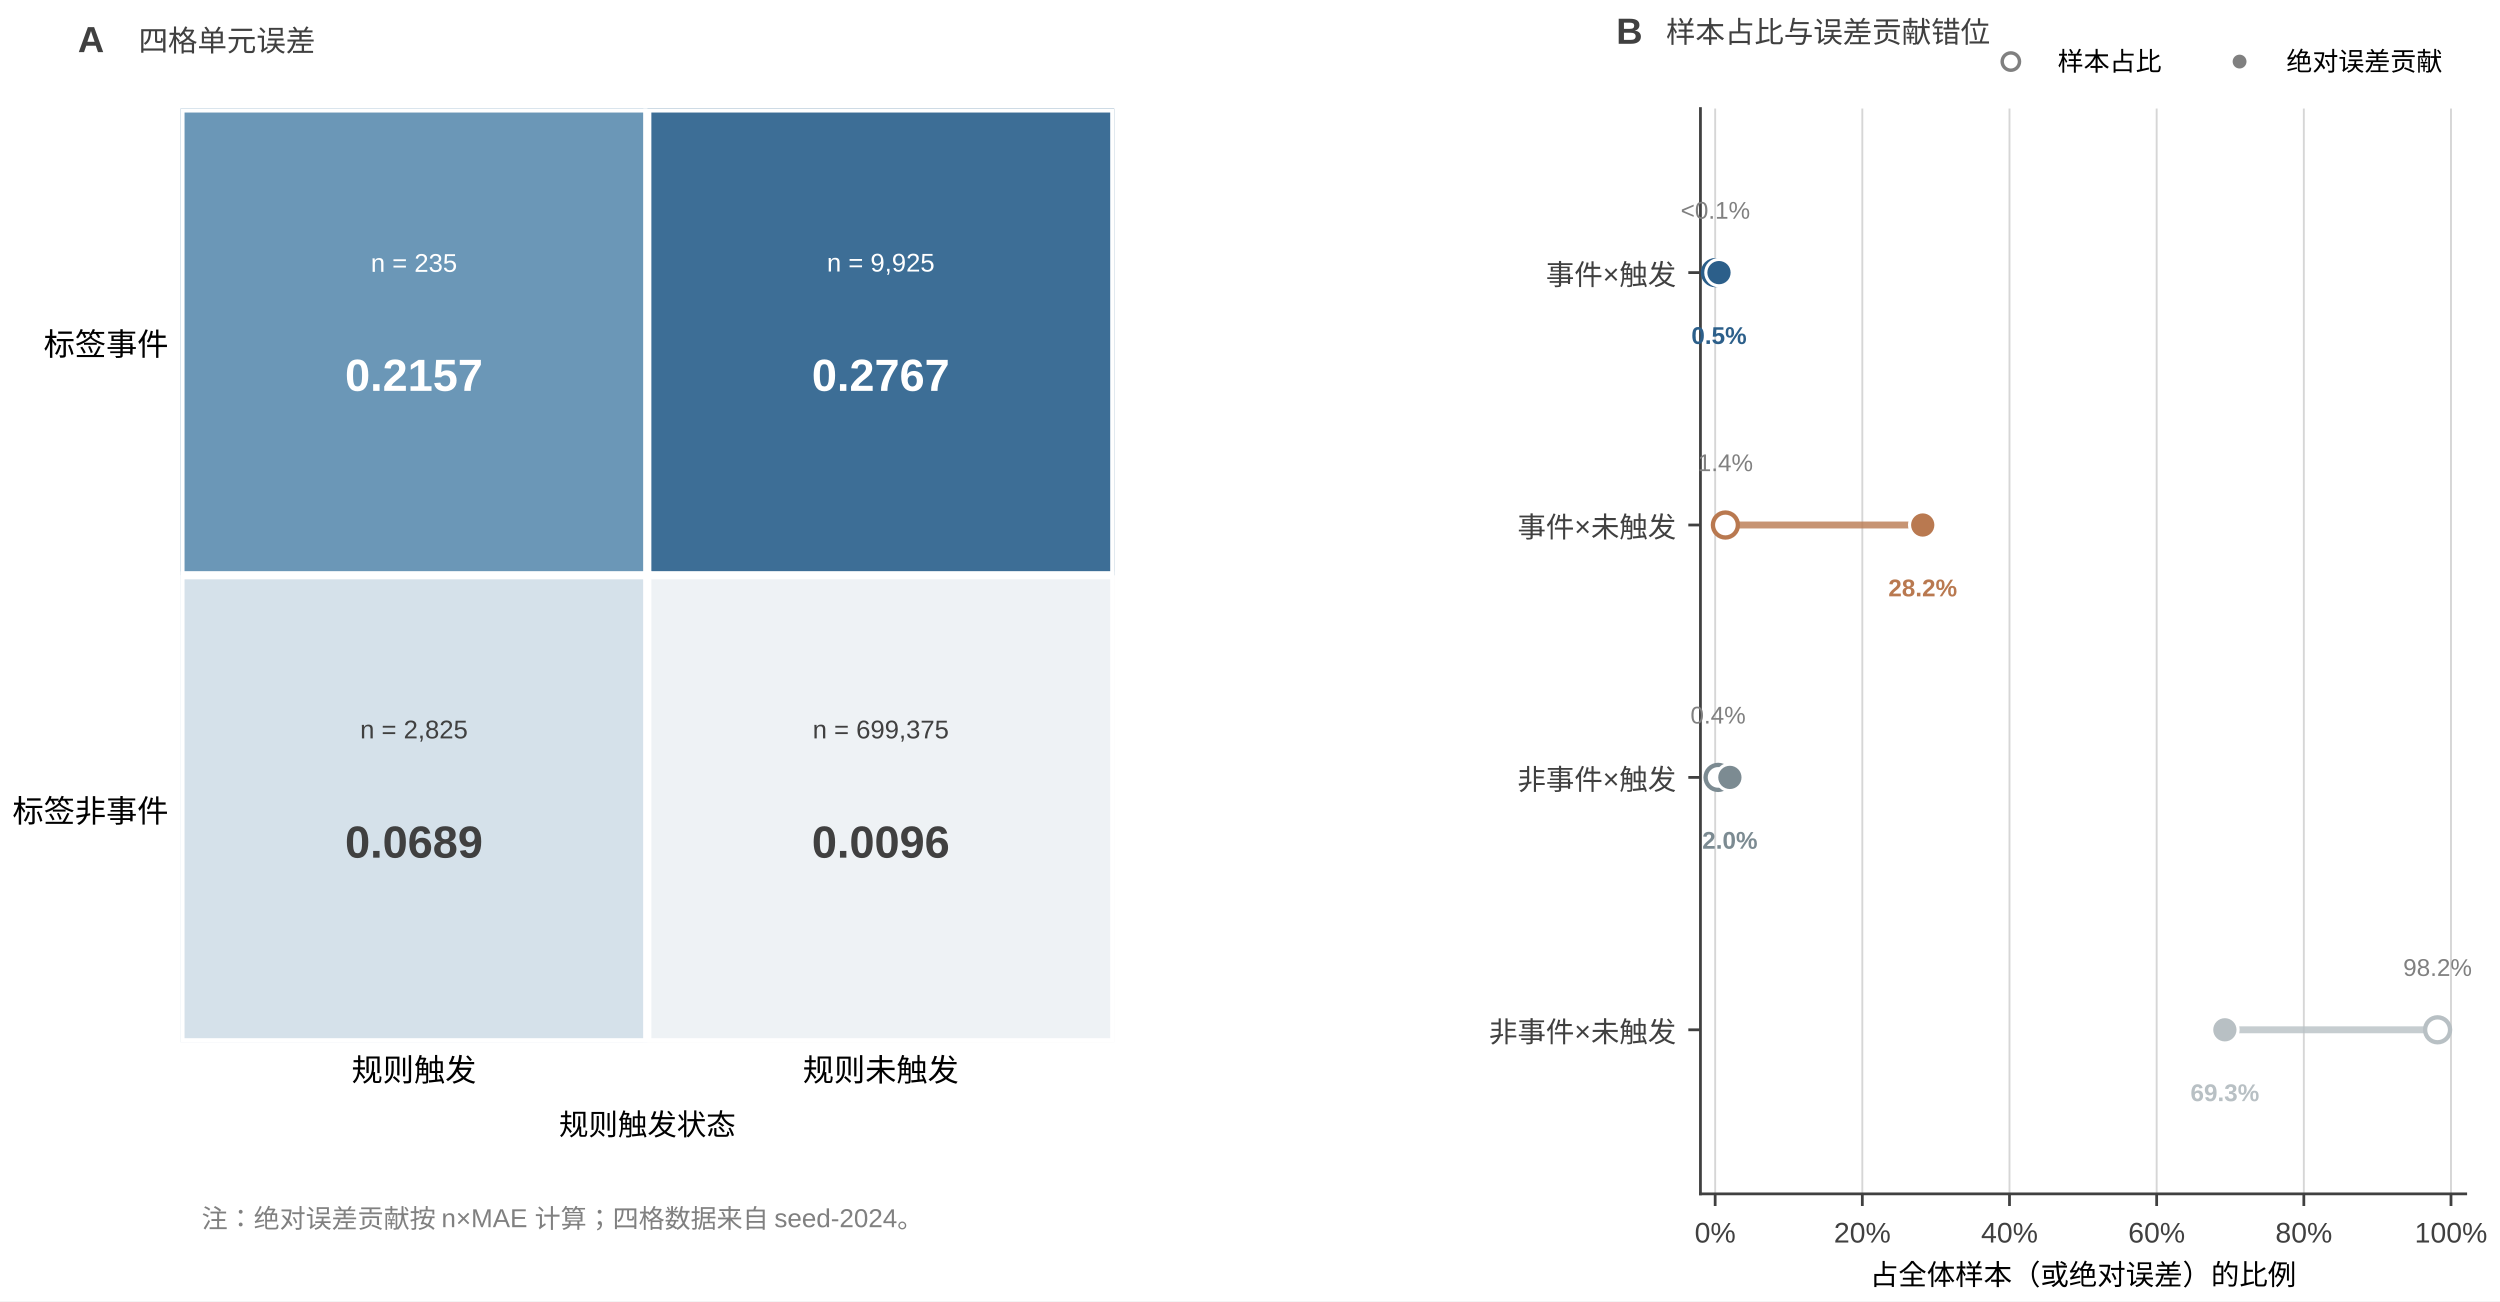
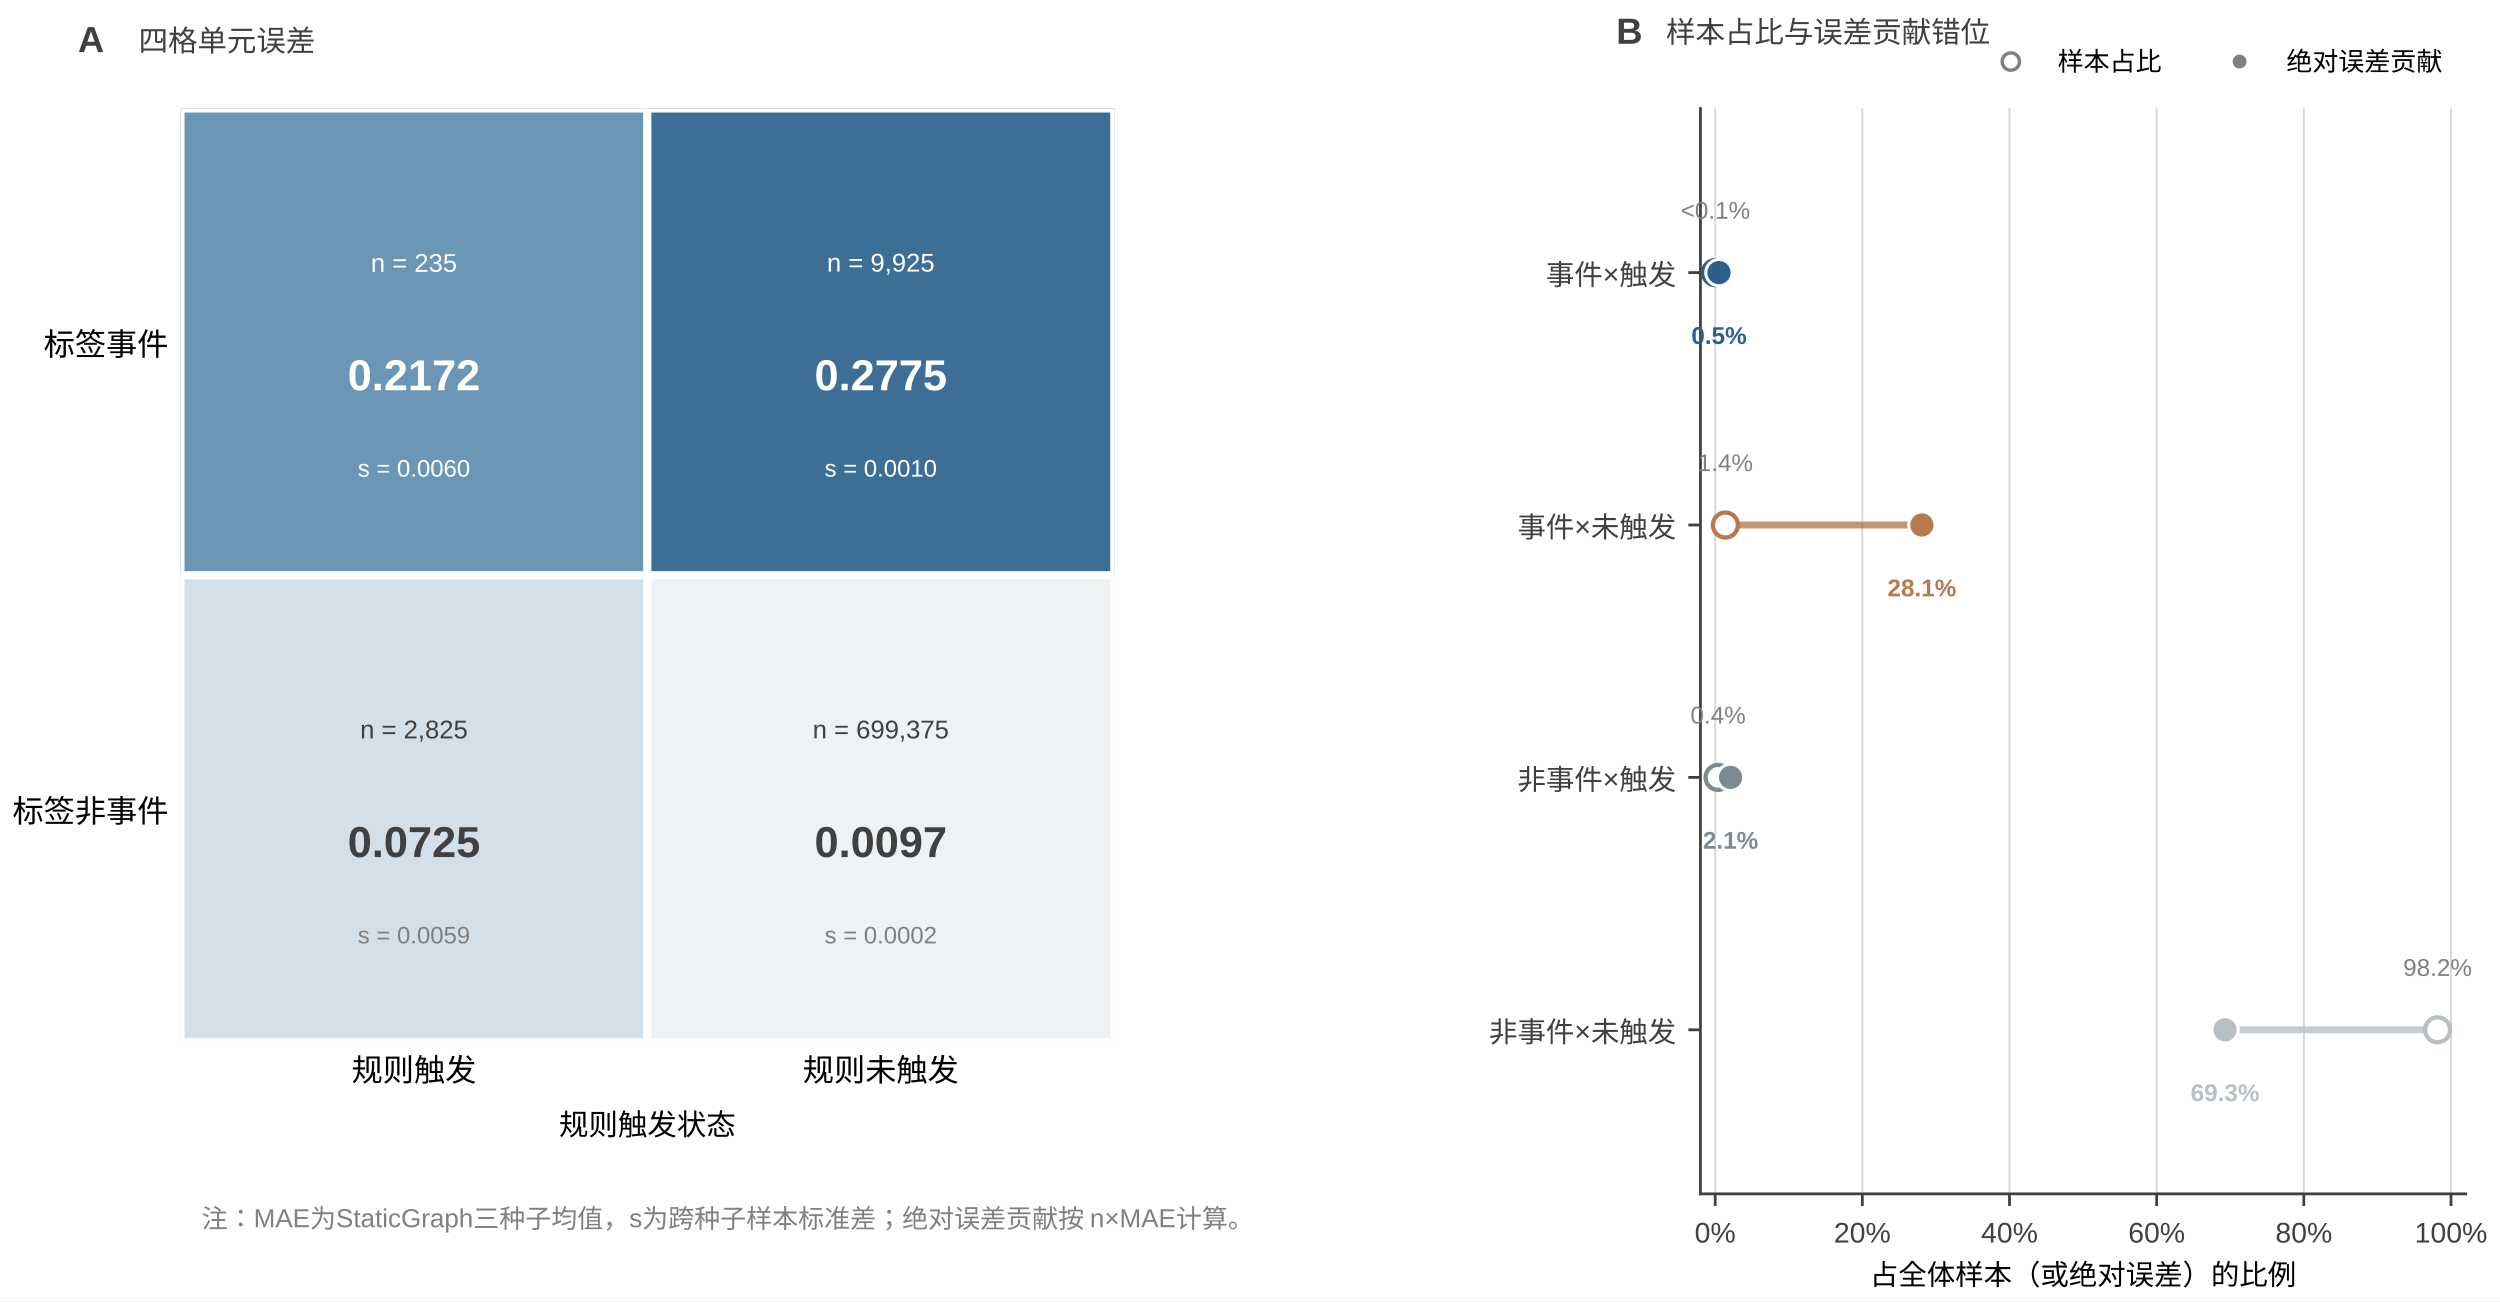
<svg xmlns="http://www.w3.org/2000/svg" xmlns:xlink="http://www.w3.org/1999/xlink" width="721.363pt" height="375.483pt" viewBox="0 0 721.363 375.483" version="1.1">
  <defs>
    <style type="text/css">*{stroke-linejoin: round; stroke-linecap: butt}</style>
  </defs>
  <g id="figure_1">
    <g id="patch_1">
      <path d="M 0 375.483 L 721.363 375.483 L 721.363 0 L 0 0 z " style="fill: #ffffff" />
    </g>
    <g id="axes_1">
      <g id="patch_2">
        <path d="M 52.1 300.717 L 321.493 300.717 L 321.493 31.324 L 52.1 31.324 z " style="fill: #ffffff" />
      </g>
      <g id="patch_3">
-         <path d="M 52.1 166.02 L 186.797 166.02 L 186.797 31.324 L 52.1 31.324 z " clip-path="url(#p9571b09194)" style="fill: #6b97b7; stroke: #ffffff; stroke-width: 2.3; stroke-linejoin: miter" />
+         <path d="M 52.1 166.02 L 186.797 166.02 L 186.797 31.324 L 52.1 31.324 z " clip-path="url(#p6b119020d5)" style="fill: #6b96b6; stroke: #ffffff; stroke-width: 2.3; stroke-linejoin: miter" />
      </g>
      <g id="patch_4">
-         <path d="M 186.797 166.02 L 321.493 166.02 L 321.493 31.324 L 186.797 31.324 z " clip-path="url(#p9571b09194)" style="fill: #3d6e96; stroke: #ffffff; stroke-width: 2.3; stroke-linejoin: miter" />
+         <path d="M 186.797 166.02 L 321.493 166.02 L 321.493 31.324 L 186.797 31.324 z " clip-path="url(#p6b119020d5)" style="fill: #3d6e96; stroke: #ffffff; stroke-width: 2.3; stroke-linejoin: miter" />
      </g>
      <g id="patch_5">
-         <path d="M 52.1 300.717 L 186.797 300.717 L 186.797 166.02 L 52.1 166.02 z " clip-path="url(#p9571b09194)" style="fill: #d5e1ea; stroke: #ffffff; stroke-width: 2.3; stroke-linejoin: miter" />
+         <path d="M 52.1 300.717 L 186.797 300.717 L 186.797 166.02 L 52.1 166.02 z " clip-path="url(#p6b119020d5)" style="fill: #d4e0e9; stroke: #ffffff; stroke-width: 2.3; stroke-linejoin: miter" />
      </g>
      <g id="patch_6">
-         <path d="M 186.797 300.717 L 321.493 300.717 L 321.493 166.02 L 186.797 166.02 z " clip-path="url(#p9571b09194)" style="fill: #eef2f5; stroke: #ffffff; stroke-width: 2.3; stroke-linejoin: miter" />
+         <path d="M 186.797 300.717 L 321.493 300.717 L 321.493 166.02 L 186.797 166.02 z " clip-path="url(#p6b119020d5)" style="fill: #eef2f5; stroke: #ffffff; stroke-width: 2.3; stroke-linejoin: miter" />
      </g>
      <g id="matplotlib.axis_1">
        <g id="xtick_1">
          <g id="line2d_1" />
          <g id="text_1">
            <text style="font-size: 9px; font-family: 'PingFang SC', 'Arial', 'Helvetica', 'DejaVu Sans', sans-serif; text-anchor: middle" x="119.448" y="311.957" transform="rotate(-0 119.4483 311.957)">规则触发</text>
          </g>
        </g>
        <g id="xtick_2">
          <g id="line2d_2" />
          <g id="text_2">
            <text style="font-size: 9px; font-family: 'PingFang SC', 'Arial', 'Helvetica', 'DejaVu Sans', sans-serif; text-anchor: middle" x="254.145" y="311.957" transform="rotate(-0 254.1449 311.957)">规则未触发</text>
          </g>
        </g>
        <g id="text_3">
          <text style="font-size: 8.5px; font-family: 'PingFang SC', 'Arial', 'Helvetica', 'DejaVu Sans', sans-serif; text-anchor: middle" x="186.797" y="327.527" transform="rotate(-0 186.7966 327.527)">规则触发状态</text>
        </g>
      </g>
      <g id="matplotlib.axis_2">
        <g id="ytick_1">
          <g id="line2d_3" />
          <g id="text_4">
            <text style="font-size: 9px; font-family: 'PingFang SC', 'Arial', 'Helvetica', 'DejaVu Sans', sans-serif; text-anchor: end" x="48.6" y="102.542" transform="rotate(-0 48.6 102.5421)">标签事件</text>
          </g>
        </g>
        <g id="ytick_2">
          <g id="line2d_4" />
          <g id="text_5">
            <text style="font-size: 9px; font-family: 'PingFang SC', 'Arial', 'Helvetica', 'DejaVu Sans', sans-serif; text-anchor: end" x="48.6" y="237.239" transform="rotate(-0 48.6 237.2387)">标签非事件</text>
          </g>
        </g>
      </g>
      <g id="text_6">
-         <text style="font-weight: 700; font-size: 13px; font-family: 'PingFang SC', 'Arial', 'Helvetica', 'DejaVu Sans', sans-serif; text-anchor: middle; fill: #ffffff" x="119.448" y="112.781" transform="rotate(-0 119.4483 112.7808)">0.2157</text>
+         <text style="font-weight: 700; font-size: 12.5px; font-family: 'PingFang SC', 'Arial', 'Helvetica', 'DejaVu Sans', sans-serif; text-anchor: middle; fill: #ffffff" x="119.448" y="112.601" transform="rotate(-0 119.4483 112.6008)">0.2172</text>
      </g>
      <g id="text_7">
        <text style="font-size: 7.4px; font-family: 'PingFang SC', 'Arial', 'Helvetica', 'DejaVu Sans', sans-serif; text-anchor: middle; fill: #ffffff" x="119.448" y="78.438" transform="rotate(-0 119.4483 78.43763)">n = 235</text>
      </g>
      <g id="text_8">
-         <text style="font-weight: 700; font-size: 13px; font-family: 'PingFang SC', 'Arial', 'Helvetica', 'DejaVu Sans', sans-serif; text-anchor: middle; fill: #ffffff" x="254.145" y="112.781" transform="rotate(-0 254.1449 112.7808)">0.2767</text>
+         <text style="font-size: 6.9px; font-family: 'PingFang SC', 'Arial', 'Helvetica', 'DejaVu Sans', sans-serif; text-anchor: middle; fill: #ffffff" x="119.448" y="137.524" transform="rotate(-0 119.4483 137.5241)">s = 0.0060</text>
      </g>
      <g id="text_9">
+         <text style="font-weight: 700; font-size: 12.5px; font-family: 'PingFang SC', 'Arial', 'Helvetica', 'DejaVu Sans', sans-serif; text-anchor: middle; fill: #ffffff" x="254.145" y="112.601" transform="rotate(-0 254.1449 112.6008)">0.2775</text>
+       </g>
+       <g id="text_10">
        <text style="font-size: 7.4px; font-family: 'PingFang SC', 'Arial', 'Helvetica', 'DejaVu Sans', sans-serif; text-anchor: middle; fill: #ffffff" x="254.145" y="78.36" transform="rotate(-0 254.1449 78.36016)">n = 9,925</text>
      </g>
-       <g id="text_10">
-         <text style="font-weight: 700; font-size: 13px; font-family: 'PingFang SC', 'Arial', 'Helvetica', 'DejaVu Sans', sans-serif; text-anchor: middle; fill: #404040" x="119.448" y="247.477" transform="rotate(-0 119.4483 247.4774)">0.0689</text>
-       </g>
      <g id="text_11">
+         <text style="font-size: 6.9px; font-family: 'PingFang SC', 'Arial', 'Helvetica', 'DejaVu Sans', sans-serif; text-anchor: middle; fill: #ffffff" x="254.145" y="137.524" transform="rotate(-0 254.1449 137.5241)">s = 0.0010</text>
+       </g>
+       <g id="text_12">
+         <text style="font-weight: 700; font-size: 12.5px; font-family: 'PingFang SC', 'Arial', 'Helvetica', 'DejaVu Sans', sans-serif; text-anchor: middle; fill: #404040" x="119.448" y="247.297" transform="rotate(-0 119.4483 247.2974)">0.0725</text>
+       </g>
+       <g id="text_13">
        <text style="font-size: 7.4px; font-family: 'PingFang SC', 'Arial', 'Helvetica', 'DejaVu Sans', sans-serif; text-anchor: middle; fill: #404040" x="119.448" y="213.057" transform="rotate(-0 119.4483 213.0568)">n = 2,825</text>
      </g>
-       <g id="text_12">
-         <text style="font-weight: 700; font-size: 13px; font-family: 'PingFang SC', 'Arial', 'Helvetica', 'DejaVu Sans', sans-serif; text-anchor: middle; fill: #404040" x="254.145" y="247.477" transform="rotate(-0 254.1449 247.4774)">0.0096</text>
-       </g>
-       <g id="text_13">
+       <g id="text_14">
+         <text style="font-size: 6.9px; font-family: 'PingFang SC', 'Arial', 'Helvetica', 'DejaVu Sans', sans-serif; text-anchor: middle; fill: #808080" x="119.448" y="272.221" transform="rotate(-0 119.4483 272.2207)">s = 0.0059</text>
+       </g>
+       <g id="text_15">
+         <text style="font-weight: 700; font-size: 12.5px; font-family: 'PingFang SC', 'Arial', 'Helvetica', 'DejaVu Sans', sans-serif; text-anchor: middle; fill: #404040" x="254.145" y="247.297" transform="rotate(-0 254.1449 247.2974)">0.0097</text>
+       </g>
+       <g id="text_16">
        <text style="font-size: 7.4px; font-family: 'PingFang SC', 'Arial', 'Helvetica', 'DejaVu Sans', sans-serif; text-anchor: middle; fill: #404040" x="254.145" y="213.057" transform="rotate(-0 254.1449 213.0568)">n = 699,375</text>
      </g>
-       <g id="text_14">
+       <g id="text_17">
+         <text style="font-size: 6.9px; font-family: 'PingFang SC', 'Arial', 'Helvetica', 'DejaVu Sans', sans-serif; text-anchor: middle; fill: #808080" x="254.145" y="272.221" transform="rotate(-0 254.1449 272.2207)">s = 0.0002</text>
+       </g>
+       <g id="text_18">
        <text style="font-weight: 700; font-size: 10.5px; font-family: 'PingFang SC', 'Arial', 'Helvetica', 'DejaVu Sans', sans-serif; text-anchor: start; fill: #404040" x="22.467" y="15.037" transform="rotate(-0 22.46675 15.03713)">A</text>
      </g>
-       <g id="text_15">
+       <g id="text_19">
        <text style="font-size: 8.5px; font-family: 'PingFang SC', 'Arial', 'Helvetica', 'DejaVu Sans', sans-serif; text-anchor: start; fill: #404040" x="39.977" y="14.778" transform="rotate(-0 39.97731 14.77834)">四格单元误差</text>
      </g>
    </g>
    <g id="axes_2">
      <g id="patch_7">
        <path d="M 490.654 344.483 L 711.468 344.483 L 711.468 31.324 L 490.654 31.324 z " style="fill: #ffffff" />
      </g>
      <g id="matplotlib.axis_3">
        <g id="xtick_3">
          <g id="line2d_5">
-             <path d="M 494.901 344.483 L 494.901 31.324 " clip-path="url(#p5c475ad964)" style="fill: none; stroke: #c8c8c8; stroke-opacity: 0.75; stroke-width: 0.55; stroke-linecap: square" />
+             <path d="M 494.901 344.483 L 494.901 31.324 " clip-path="url(#p94c35f97af)" style="fill: none; stroke: #c8c8c8; stroke-opacity: 0.75; stroke-width: 0.55; stroke-linecap: square" />
          </g>
          <g id="line2d_6">
            <defs>
-               <path id="ma72983fdbc" d="M 0 0 L 0 3.5 " style="stroke: #404040; stroke-width: 0.8" />
+               <path id="ma3956f995f" d="M 0 0 L 0 3.5 " style="stroke: #404040; stroke-width: 0.8" />
            </defs>
            <g>
-               <use xlink:href="#ma72983fdbc" x="494.901" y="344.483" style="fill: #404040; stroke: #404040; stroke-width: 0.8" />
-             </g>
-           </g>
-           <g id="text_16">
+               <use xlink:href="#ma3956f995f" x="494.901" y="344.483" style="fill: #404040; stroke: #404040; stroke-width: 0.8" />
+             </g>
+           </g>
+           <g id="text_20">
            <text style="font-size: 8.2px; font-family: 'PingFang SC', 'Arial', 'Helvetica', 'DejaVu Sans', sans-serif; text-anchor: middle; fill: #404040" x="494.901" y="358.535" transform="rotate(-0 494.9006 358.5349)">0%</text>
          </g>
        </g>
        <g id="xtick_4">
          <g id="line2d_7">
-             <path d="M 537.365 344.483 L 537.365 31.324 " clip-path="url(#p5c475ad964)" style="fill: none; stroke: #c8c8c8; stroke-opacity: 0.75; stroke-width: 0.55; stroke-linecap: square" />
+             <path d="M 537.365 344.483 L 537.365 31.324 " clip-path="url(#p94c35f97af)" style="fill: none; stroke: #c8c8c8; stroke-opacity: 0.75; stroke-width: 0.55; stroke-linecap: square" />
          </g>
          <g id="line2d_8">
            <g>
-               <use xlink:href="#ma72983fdbc" x="537.365" y="344.483" style="fill: #404040; stroke: #404040; stroke-width: 0.8" />
-             </g>
-           </g>
-           <g id="text_17">
+               <use xlink:href="#ma3956f995f" x="537.365" y="344.483" style="fill: #404040; stroke: #404040; stroke-width: 0.8" />
+             </g>
+           </g>
+           <g id="text_21">
            <text style="font-size: 8.2px; font-family: 'PingFang SC', 'Arial', 'Helvetica', 'DejaVu Sans', sans-serif; text-anchor: middle; fill: #404040" x="537.365" y="358.535" transform="rotate(-0 537.3649 358.5349)">20%</text>
          </g>
        </g>
        <g id="xtick_5">
          <g id="line2d_9">
-             <path d="M 579.829 344.483 L 579.829 31.324 " clip-path="url(#p5c475ad964)" style="fill: none; stroke: #c8c8c8; stroke-opacity: 0.75; stroke-width: 0.55; stroke-linecap: square" />
+             <path d="M 579.829 344.483 L 579.829 31.324 " clip-path="url(#p94c35f97af)" style="fill: none; stroke: #c8c8c8; stroke-opacity: 0.75; stroke-width: 0.55; stroke-linecap: square" />
          </g>
          <g id="line2d_10">
            <g>
-               <use xlink:href="#ma72983fdbc" x="579.829" y="344.483" style="fill: #404040; stroke: #404040; stroke-width: 0.8" />
-             </g>
-           </g>
-           <g id="text_18">
+               <use xlink:href="#ma3956f995f" x="579.829" y="344.483" style="fill: #404040; stroke: #404040; stroke-width: 0.8" />
+             </g>
+           </g>
+           <g id="text_22">
            <text style="font-size: 8.2px; font-family: 'PingFang SC', 'Arial', 'Helvetica', 'DejaVu Sans', sans-serif; text-anchor: middle; fill: #404040" x="579.829" y="358.535" transform="rotate(-0 579.8291 358.5349)">40%</text>
          </g>
        </g>
        <g id="xtick_6">
          <g id="line2d_11">
-             <path d="M 622.293 344.483 L 622.293 31.324 " clip-path="url(#p5c475ad964)" style="fill: none; stroke: #c8c8c8; stroke-opacity: 0.75; stroke-width: 0.55; stroke-linecap: square" />
+             <path d="M 622.293 344.483 L 622.293 31.324 " clip-path="url(#p94c35f97af)" style="fill: none; stroke: #c8c8c8; stroke-opacity: 0.75; stroke-width: 0.55; stroke-linecap: square" />
          </g>
          <g id="line2d_12">
            <g>
-               <use xlink:href="#ma72983fdbc" x="622.293" y="344.483" style="fill: #404040; stroke: #404040; stroke-width: 0.8" />
-             </g>
-           </g>
-           <g id="text_19">
+               <use xlink:href="#ma3956f995f" x="622.293" y="344.483" style="fill: #404040; stroke: #404040; stroke-width: 0.8" />
+             </g>
+           </g>
+           <g id="text_23">
            <text style="font-size: 8.2px; font-family: 'PingFang SC', 'Arial', 'Helvetica', 'DejaVu Sans', sans-serif; text-anchor: middle; fill: #404040" x="622.293" y="358.535" transform="rotate(-0 622.2934 358.5349)">60%</text>
          </g>
        </g>
        <g id="xtick_7">
          <g id="line2d_13">
-             <path d="M 664.758 344.483 L 664.758 31.324 " clip-path="url(#p5c475ad964)" style="fill: none; stroke: #c8c8c8; stroke-opacity: 0.75; stroke-width: 0.55; stroke-linecap: square" />
+             <path d="M 664.758 344.483 L 664.758 31.324 " clip-path="url(#p94c35f97af)" style="fill: none; stroke: #c8c8c8; stroke-opacity: 0.75; stroke-width: 0.55; stroke-linecap: square" />
          </g>
          <g id="line2d_14">
            <g>
-               <use xlink:href="#ma72983fdbc" x="664.758" y="344.483" style="fill: #404040; stroke: #404040; stroke-width: 0.8" />
-             </g>
-           </g>
-           <g id="text_20">
+               <use xlink:href="#ma3956f995f" x="664.758" y="344.483" style="fill: #404040; stroke: #404040; stroke-width: 0.8" />
+             </g>
+           </g>
+           <g id="text_24">
            <text style="font-size: 8.2px; font-family: 'PingFang SC', 'Arial', 'Helvetica', 'DejaVu Sans', sans-serif; text-anchor: middle; fill: #404040" x="664.758" y="358.535" transform="rotate(-0 664.7576 358.5349)">80%</text>
          </g>
        </g>
        <g id="xtick_8">
          <g id="line2d_15">
-             <path d="M 707.222 344.483 L 707.222 31.324 " clip-path="url(#p5c475ad964)" style="fill: none; stroke: #c8c8c8; stroke-opacity: 0.75; stroke-width: 0.55; stroke-linecap: square" />
+             <path d="M 707.222 344.483 L 707.222 31.324 " clip-path="url(#p94c35f97af)" style="fill: none; stroke: #c8c8c8; stroke-opacity: 0.75; stroke-width: 0.55; stroke-linecap: square" />
          </g>
          <g id="line2d_16">
            <g>
-               <use xlink:href="#ma72983fdbc" x="707.222" y="344.483" style="fill: #404040; stroke: #404040; stroke-width: 0.8" />
-             </g>
-           </g>
-           <g id="text_21">
+               <use xlink:href="#ma3956f995f" x="707.222" y="344.483" style="fill: #404040; stroke: #404040; stroke-width: 0.8" />
+             </g>
+           </g>
+           <g id="text_25">
            <text style="font-size: 8.2px; font-family: 'PingFang SC', 'Arial', 'Helvetica', 'DejaVu Sans', sans-serif; text-anchor: middle; fill: #404040" x="707.222" y="358.535" transform="rotate(-0 707.2219 358.5349)">100%</text>
          </g>
        </g>
-         <g id="text_22">
+         <g id="text_26">
          <text style="font-size: 8.2px; font-family: 'PingFang SC', 'Arial', 'Helvetica', 'DejaVu Sans', sans-serif; text-anchor: middle" x="601.061" y="370.735" transform="rotate(-0 601.0613 370.7349)">占全体样本（或绝对误差）的比例</text>
        </g>
      </g>
      <g id="matplotlib.axis_4">
        <g id="ytick_3">
          <g id="line2d_17">
            <defs>
-               <path id="mcaf9235c9b" d="M 0 0 L -3.5 0 " style="stroke: #404040; stroke-width: 0.8" />
+               <path id="m07ccdb75c9" d="M 0 0 L -3.5 0 " style="stroke: #404040; stroke-width: 0.8" />
            </defs>
            <g>
-               <use xlink:href="#mcaf9235c9b" x="490.654" y="78.662" style="fill: #404040; stroke: #404040; stroke-width: 0.8" />
-             </g>
-           </g>
-           <g id="text_23">
+               <use xlink:href="#m07ccdb75c9" x="490.654" y="78.662" style="fill: #404040; stroke: #404040; stroke-width: 0.8" />
+             </g>
+           </g>
+           <g id="text_27">
            <text style="font-size: 8.2px; font-family: 'PingFang SC', 'Arial', 'Helvetica', 'DejaVu Sans', sans-serif; text-anchor: end; fill: #404040" x="483.654" y="82.188" transform="rotate(-0 483.6542 82.18777)">事件×触发</text>
          </g>
        </g>
        <g id="ytick_4">
          <g id="line2d_18">
            <g>
-               <use xlink:href="#mcaf9235c9b" x="490.654" y="151.489" style="fill: #404040; stroke: #404040; stroke-width: 0.8" />
-             </g>
-           </g>
-           <g id="text_24">
+               <use xlink:href="#m07ccdb75c9" x="490.654" y="151.489" style="fill: #404040; stroke: #404040; stroke-width: 0.8" />
+             </g>
+           </g>
+           <g id="text_28">
            <text style="font-size: 8.2px; font-family: 'PingFang SC', 'Arial', 'Helvetica', 'DejaVu Sans', sans-serif; text-anchor: end; fill: #404040" x="483.654" y="155.015" transform="rotate(-0 483.6542 155.0155)">事件×未触发</text>
          </g>
        </g>
        <g id="ytick_5">
          <g id="line2d_19">
            <g>
-               <use xlink:href="#mcaf9235c9b" x="490.654" y="224.317" style="fill: #404040; stroke: #404040; stroke-width: 0.8" />
-             </g>
-           </g>
-           <g id="text_25">
+               <use xlink:href="#m07ccdb75c9" x="490.654" y="224.317" style="fill: #404040; stroke: #404040; stroke-width: 0.8" />
+             </g>
+           </g>
+           <g id="text_29">
            <text style="font-size: 8.2px; font-family: 'PingFang SC', 'Arial', 'Helvetica', 'DejaVu Sans', sans-serif; text-anchor: end; fill: #404040" x="483.654" y="227.843" transform="rotate(-0 483.6542 227.8432)">非事件×触发</text>
          </g>
        </g>
        <g id="ytick_6">
          <g id="line2d_20">
            <g>
-               <use xlink:href="#mcaf9235c9b" x="490.654" y="297.145" style="fill: #404040; stroke: #404040; stroke-width: 0.8" />
-             </g>
-           </g>
-           <g id="text_26">
+               <use xlink:href="#m07ccdb75c9" x="490.654" y="297.145" style="fill: #404040; stroke: #404040; stroke-width: 0.8" />
+             </g>
+           </g>
+           <g id="text_30">
            <text style="font-size: 8.2px; font-family: 'PingFang SC', 'Arial', 'Helvetica', 'DejaVu Sans', sans-serif; text-anchor: end; fill: #404040" x="483.654" y="300.671" transform="rotate(-0 483.6542 300.6709)">非事件×未触发</text>
          </g>
        </g>
      </g>
      <g id="line2d_21">
-         <path d="M 494.971 78.662 L 496.006 78.662 " clip-path="url(#p5c475ad964)" style="fill: none; stroke: #2c5f8a; stroke-opacity: 0.8; stroke-width: 2; stroke-linecap: square" />
+         <path d="M 494.971 78.662 L 496.006 78.662 " clip-path="url(#p94c35f97af)" style="fill: none; stroke: #2c5f8a; stroke-opacity: 0.8; stroke-width: 2; stroke-linecap: square" />
      </g>
      <g id="line2d_22">
-         <path d="M 497.859 151.489 L 554.794 151.489 " clip-path="url(#p5c475ad964)" style="fill: none; stroke: #b97950; stroke-opacity: 0.8; stroke-width: 2; stroke-linecap: square" />
+         <path d="M 497.859 151.489 L 554.553 151.489 " clip-path="url(#p94c35f97af)" style="fill: none; stroke: #b97950; stroke-opacity: 0.8; stroke-width: 2; stroke-linecap: square" />
      </g>
      <g id="line2d_23">
-         <path d="M 495.743 224.317 L 499.148 224.317 " clip-path="url(#p5c475ad964)" style="fill: none; stroke: #7c8b92; stroke-opacity: 0.8; stroke-width: 2; stroke-linecap: square" />
+         <path d="M 495.743 224.317 L 499.339 224.317 " clip-path="url(#p94c35f97af)" style="fill: none; stroke: #7c8b92; stroke-opacity: 0.8; stroke-width: 2; stroke-linecap: square" />
      </g>
      <g id="line2d_24">
-         <path d="M 703.352 297.145 L 641.975 297.145 " clip-path="url(#p5c475ad964)" style="fill: none; stroke: #b8c0c4; stroke-opacity: 0.8; stroke-width: 2; stroke-linecap: square" />
+         <path d="M 703.352 297.145 L 642.025 297.145 " clip-path="url(#p94c35f97af)" style="fill: none; stroke: #b8c0c4; stroke-opacity: 0.8; stroke-width: 2; stroke-linecap: square" />
      </g>
      <g id="patch_8">
        <path d="M 490.654 344.483 L 490.654 31.324 " style="fill: none; stroke: #404040; stroke-width: 0.8; stroke-linejoin: miter; stroke-linecap: square" />
      </g>
      <g id="patch_9">
        <path d="M 490.654 344.483 L 711.468 344.483 " style="fill: none; stroke: #404040; stroke-width: 0.8; stroke-linejoin: miter; stroke-linecap: square" />
      </g>
      <g id="PathCollection_1">
        <defs>
-           <path id="m48dae2dd17" d="M 0 3.606 C 0.956 3.606 1.873 3.226 2.55 2.55 C 3.226 1.873 3.606 0.956 3.606 0 C 3.606 -0.956 3.226 -1.873 2.55 -2.55 C 1.873 -3.226 0.956 -3.606 0 -3.606 C -0.956 -3.606 -1.873 -3.226 -2.55 -2.55 C -3.226 -1.873 -3.606 -0.956 -3.606 0 C -3.606 0.956 -3.226 1.873 -2.55 2.55 C -1.873 3.226 -0.956 3.606 0 3.606 z " style="stroke: #2c5f8a; stroke-width: 1.25" />
-         </defs>
-         <g clip-path="url(#p5c475ad964)">
-           <use xlink:href="#m48dae2dd17" x="494.971" y="78.662" style="fill: #ffffff; stroke: #2c5f8a; stroke-width: 1.25" />
-         </g>
-       </g>
-       <g id="text_27">
+           <path id="mc2014bb0c2" d="M 0 3.606 C 0.956 3.606 1.873 3.226 2.55 2.55 C 3.226 1.873 3.606 0.956 3.606 0 C 3.606 -0.956 3.226 -1.873 2.55 -2.55 C 1.873 -3.226 0.956 -3.606 0 -3.606 C -0.956 -3.606 -1.873 -3.226 -2.55 -2.55 C -3.226 -1.873 -3.606 -0.956 -3.606 0 C -3.606 0.956 -3.226 1.873 -2.55 2.55 C -1.873 3.226 -0.956 3.606 0 3.606 z " style="stroke: #2c5f8a; stroke-width: 1.25" />
+         </defs>
+         <g clip-path="url(#p94c35f97af)">
+           <use xlink:href="#mc2014bb0c2" x="494.971" y="78.662" style="fill: #ffffff; stroke: #2c5f8a; stroke-width: 1.25" />
+         </g>
+       </g>
+       <g id="text_31">
        <text style="font-size: 7px; font-family: 'PingFang SC', 'Arial', 'Helvetica', 'DejaVu Sans', sans-serif; text-anchor: middle; fill: #808080" x="494.971" y="63.116" transform="rotate(-0 494.9707 63.11623)">&lt;0.1%</text>
      </g>
-       <g id="text_28">
-         <text style="font-weight: 700; font-size: 7px; font-family: 'PingFang SC', 'Arial', 'Helvetica', 'DejaVu Sans', sans-serif; text-anchor: middle; fill: #2c5f8a" x="496.006" y="99.247" transform="rotate(-0 496.0063 99.24731)">0.5%</text>
+       <g id="text_32">
+         <text style="font-weight: 700; font-size: 7px; font-family: 'PingFang SC', 'Arial', 'Helvetica', 'DejaVu Sans', sans-serif; text-anchor: middle; fill: #2c5f8a" x="496.006" y="99.247" transform="rotate(-0 496.0064 99.24731)">0.5%</text>
      </g>
      <g id="PathCollection_2">
        <defs>
-           <path id="m2b6f088a9a" d="M 0 3.606 C 0.956 3.606 1.873 3.226 2.55 2.55 C 3.226 1.873 3.606 0.956 3.606 0 C 3.606 -0.956 3.226 -1.873 2.55 -2.55 C 1.873 -3.226 0.956 -3.606 0 -3.606 C -0.956 -3.606 -1.873 -3.226 -2.55 -2.55 C -3.226 -1.873 -3.606 -0.956 -3.606 0 C -3.606 0.956 -3.226 1.873 -2.55 2.55 C -1.873 3.226 -0.956 3.606 0 3.606 z " style="stroke: #b97950; stroke-width: 1.25" />
-         </defs>
-         <g clip-path="url(#p5c475ad964)">
-           <use xlink:href="#m2b6f088a9a" x="497.859" y="151.489" style="fill: #ffffff; stroke: #b97950; stroke-width: 1.25" />
-         </g>
-       </g>
-       <g id="text_29">
+           <path id="mcdeae44091" d="M 0 3.606 C 0.956 3.606 1.873 3.226 2.55 2.55 C 3.226 1.873 3.606 0.956 3.606 0 C 3.606 -0.956 3.226 -1.873 2.55 -2.55 C 1.873 -3.226 0.956 -3.606 0 -3.606 C -0.956 -3.606 -1.873 -3.226 -2.55 -2.55 C -3.226 -1.873 -3.606 -0.956 -3.606 0 C -3.606 0.956 -3.226 1.873 -2.55 2.55 C -1.873 3.226 -0.956 3.606 0 3.606 z " style="stroke: #b97950; stroke-width: 1.25" />
+         </defs>
+         <g clip-path="url(#p94c35f97af)">
+           <use xlink:href="#mcdeae44091" x="497.859" y="151.489" style="fill: #ffffff; stroke: #b97950; stroke-width: 1.25" />
+         </g>
+       </g>
+       <g id="text_33">
        <text style="font-size: 7px; font-family: 'PingFang SC', 'Arial', 'Helvetica', 'DejaVu Sans', sans-serif; text-anchor: middle; fill: #808080" x="497.859" y="135.944" transform="rotate(-0 497.8588 135.9439)">1.4%</text>
      </g>
-       <g id="text_30">
-         <text style="font-weight: 700; font-size: 7px; font-family: 'PingFang SC', 'Arial', 'Helvetica', 'DejaVu Sans', sans-serif; text-anchor: middle; fill: #b97950" x="554.794" y="172.075" transform="rotate(-0 554.7941 172.075)">28.2%</text>
+       <g id="text_34">
+         <text style="font-weight: 700; font-size: 7px; font-family: 'PingFang SC', 'Arial', 'Helvetica', 'DejaVu Sans', sans-serif; text-anchor: middle; fill: #b97950" x="554.553" y="172.075" transform="rotate(-0 554.5532 172.075)">28.1%</text>
      </g>
      <g id="PathCollection_3">
        <defs>
-           <path id="m1503dbf778" d="M 0 3.606 C 0.956 3.606 1.873 3.226 2.55 2.55 C 3.226 1.873 3.606 0.956 3.606 0 C 3.606 -0.956 3.226 -1.873 2.55 -2.55 C 1.873 -3.226 0.956 -3.606 0 -3.606 C -0.956 -3.606 -1.873 -3.226 -2.55 -2.55 C -3.226 -1.873 -3.606 -0.956 -3.606 0 C -3.606 0.956 -3.226 1.873 -2.55 2.55 C -1.873 3.226 -0.956 3.606 0 3.606 z " style="stroke: #7c8b92; stroke-width: 1.25" />
-         </defs>
-         <g clip-path="url(#p5c475ad964)">
-           <use xlink:href="#m1503dbf778" x="495.743" y="224.317" style="fill: #ffffff; stroke: #7c8b92; stroke-width: 1.25" />
-         </g>
-       </g>
-       <g id="text_31">
+           <path id="ma0caced98c" d="M 0 3.606 C 0.956 3.606 1.873 3.226 2.55 2.55 C 3.226 1.873 3.606 0.956 3.606 0 C 3.606 -0.956 3.226 -1.873 2.55 -2.55 C 1.873 -3.226 0.956 -3.606 0 -3.606 C -0.956 -3.606 -1.873 -3.226 -2.55 -2.55 C -3.226 -1.873 -3.606 -0.956 -3.606 0 C -3.606 0.956 -3.226 1.873 -2.55 2.55 C -1.873 3.226 -0.956 3.606 0 3.606 z " style="stroke: #7c8b92; stroke-width: 1.25" />
+         </defs>
+         <g clip-path="url(#p94c35f97af)">
+           <use xlink:href="#ma0caced98c" x="495.743" y="224.317" style="fill: #ffffff; stroke: #7c8b92; stroke-width: 1.25" />
+         </g>
+       </g>
+       <g id="text_35">
        <text style="font-size: 7px; font-family: 'PingFang SC', 'Arial', 'Helvetica', 'DejaVu Sans', sans-serif; text-anchor: middle; fill: #808080" x="495.743" y="208.772" transform="rotate(-0 495.7426 208.7716)">0.4%</text>
      </g>
-       <g id="text_32">
-         <text style="font-weight: 700; font-size: 7px; font-family: 'PingFang SC', 'Arial', 'Helvetica', 'DejaVu Sans', sans-serif; text-anchor: middle; fill: #7c8b92" x="499.148" y="244.903" transform="rotate(-0 499.1482 244.9027)">2.0%</text>
+       <g id="text_36">
+         <text style="font-weight: 700; font-size: 7px; font-family: 'PingFang SC', 'Arial', 'Helvetica', 'DejaVu Sans', sans-serif; text-anchor: middle; fill: #7c8b92" x="499.339" y="244.903" transform="rotate(-0 499.3394 244.9027)">2.1%</text>
      </g>
      <g id="PathCollection_4">
        <defs>
-           <path id="m723b278695" d="M 0 3.606 C 0.956 3.606 1.873 3.226 2.55 2.55 C 3.226 1.873 3.606 0.956 3.606 0 C 3.606 -0.956 3.226 -1.873 2.55 -2.55 C 1.873 -3.226 0.956 -3.606 0 -3.606 C -0.956 -3.606 -1.873 -3.226 -2.55 -2.55 C -3.226 -1.873 -3.606 -0.956 -3.606 0 C -3.606 0.956 -3.226 1.873 -2.55 2.55 C -1.873 3.226 -0.956 3.606 0 3.606 z " style="stroke: #b8c0c4; stroke-width: 1.25" />
-         </defs>
-         <g clip-path="url(#p5c475ad964)">
-           <use xlink:href="#m723b278695" x="703.352" y="297.145" style="fill: #ffffff; stroke: #b8c0c4; stroke-width: 1.25" />
-         </g>
-       </g>
-       <g id="text_33">
+           <path id="mf4664824d8" d="M 0 3.606 C 0.956 3.606 1.873 3.226 2.55 2.55 C 3.226 1.873 3.606 0.956 3.606 0 C 3.606 -0.956 3.226 -1.873 2.55 -2.55 C 1.873 -3.226 0.956 -3.606 0 -3.606 C -0.956 -3.606 -1.873 -3.226 -2.55 -2.55 C -3.226 -1.873 -3.606 -0.956 -3.606 0 C -3.606 0.956 -3.226 1.873 -2.55 2.55 C -1.873 3.226 -0.956 3.606 0 3.606 z " style="stroke: #b8c0c4; stroke-width: 1.25" />
+         </defs>
+         <g clip-path="url(#p94c35f97af)">
+           <use xlink:href="#mf4664824d8" x="703.352" y="297.145" style="fill: #ffffff; stroke: #b8c0c4; stroke-width: 1.25" />
+         </g>
+       </g>
+       <g id="text_37">
        <text style="font-size: 7px; font-family: 'PingFang SC', 'Arial', 'Helvetica', 'DejaVu Sans', sans-serif; text-anchor: middle; fill: #808080" x="703.352" y="281.599" transform="rotate(-0 703.3517 281.5994)">98.2%</text>
      </g>
-       <g id="text_34">
-         <text style="font-weight: 700; font-size: 7px; font-family: 'PingFang SC', 'Arial', 'Helvetica', 'DejaVu Sans', sans-serif; text-anchor: middle; fill: #b8c0c4" x="641.975" y="317.73" transform="rotate(-0 641.9751 317.7304)">69.3%</text>
-       </g>
-       <g id="text_35">
+       <g id="text_38">
+         <text style="font-weight: 700; font-size: 7px; font-family: 'PingFang SC', 'Arial', 'Helvetica', 'DejaVu Sans', sans-serif; text-anchor: middle; fill: #b8c0c4" x="642.025" y="317.73" transform="rotate(-0 642.0247 317.7304)">69.3%</text>
+       </g>
+       <g id="text_39">
        <text style="font-weight: 700; font-size: 10.5px; font-family: 'PingFang SC', 'Arial', 'Helvetica', 'DejaVu Sans', sans-serif; text-anchor: start; fill: #404040" x="466.365" y="12.63" transform="rotate(-0 466.3647 12.63)">B</text>
      </g>
-       <g id="text_36">
+       <g id="text_40">
        <text style="font-size: 8.5px; font-family: 'PingFang SC', 'Arial', 'Helvetica', 'DejaVu Sans', sans-serif; text-anchor: start; fill: #404040" x="480.718" y="12.284" transform="rotate(-0 480.7176 12.28368)">样本占比与误差贡献错位</text>
      </g>
      <g id="PathCollection_5">
        <defs>
-           <path id="m9116d3a76b" d="M 0 3.808 C 1.01 3.808 1.979 3.407 2.693 2.693 C 3.407 1.979 3.808 1.01 3.808 0 C 3.808 -1.01 3.407 -1.979 2.693 -2.693 C 1.979 -3.407 1.01 -3.808 0 -3.808 C -1.01 -3.808 -1.979 -3.407 -2.693 -2.693 C -3.407 -1.979 -3.808 -1.01 -3.808 0 C -3.808 1.01 -3.407 1.979 -2.693 2.693 C -1.979 3.407 -1.01 3.808 0 3.808 z " style="stroke: #ffffff; stroke-width: 0.9" />
-         </defs>
-         <g clip-path="url(#p5c475ad964)">
-           <use xlink:href="#m9116d3a76b" x="496.006" y="78.662" style="fill: #2c5f8a; stroke: #ffffff; stroke-width: 0.9" />
+           <path id="mfa8b7c9b83" d="M 0 3.808 C 1.01 3.808 1.979 3.407 2.693 2.693 C 3.407 1.979 3.808 1.01 3.808 0 C 3.808 -1.01 3.407 -1.979 2.693 -2.693 C 1.979 -3.407 1.01 -3.808 0 -3.808 C -1.01 -3.808 -1.979 -3.407 -2.693 -2.693 C -3.407 -1.979 -3.808 -1.01 -3.808 0 C -3.808 1.01 -3.407 1.979 -2.693 2.693 C -1.979 3.407 -1.01 3.808 0 3.808 z " style="stroke: #ffffff; stroke-width: 0.9" />
+         </defs>
+         <g clip-path="url(#p94c35f97af)">
+           <use xlink:href="#mfa8b7c9b83" x="496.006" y="78.662" style="fill: #2c5f8a; stroke: #ffffff; stroke-width: 0.9" />
        </g>
      </g>
      <g id="PathCollection_6">
        <defs>
-           <path id="mc9ce14cb88" d="M 0 3.808 C 1.01 3.808 1.979 3.407 2.693 2.693 C 3.407 1.979 3.808 1.01 3.808 0 C 3.808 -1.01 3.407 -1.979 2.693 -2.693 C 1.979 -3.407 1.01 -3.808 0 -3.808 C -1.01 -3.808 -1.979 -3.407 -2.693 -2.693 C -3.407 -1.979 -3.808 -1.01 -3.808 0 C -3.808 1.01 -3.407 1.979 -2.693 2.693 C -1.979 3.407 -1.01 3.808 0 3.808 z " style="stroke: #ffffff; stroke-width: 0.9" />
-         </defs>
-         <g clip-path="url(#p5c475ad964)">
-           <use xlink:href="#mc9ce14cb88" x="554.794" y="151.489" style="fill: #b97950; stroke: #ffffff; stroke-width: 0.9" />
+           <path id="m63fdbfe992" d="M 0 3.808 C 1.01 3.808 1.979 3.407 2.693 2.693 C 3.407 1.979 3.808 1.01 3.808 0 C 3.808 -1.01 3.407 -1.979 2.693 -2.693 C 1.979 -3.407 1.01 -3.808 0 -3.808 C -1.01 -3.808 -1.979 -3.407 -2.693 -2.693 C -3.407 -1.979 -3.808 -1.01 -3.808 0 C -3.808 1.01 -3.407 1.979 -2.693 2.693 C -1.979 3.407 -1.01 3.808 0 3.808 z " style="stroke: #ffffff; stroke-width: 0.9" />
+         </defs>
+         <g clip-path="url(#p94c35f97af)">
+           <use xlink:href="#m63fdbfe992" x="554.553" y="151.489" style="fill: #b97950; stroke: #ffffff; stroke-width: 0.9" />
        </g>
      </g>
      <g id="PathCollection_7">
        <defs>
-           <path id="m241e036d15" d="M 0 3.808 C 1.01 3.808 1.979 3.407 2.693 2.693 C 3.407 1.979 3.808 1.01 3.808 0 C 3.808 -1.01 3.407 -1.979 2.693 -2.693 C 1.979 -3.407 1.01 -3.808 0 -3.808 C -1.01 -3.808 -1.979 -3.407 -2.693 -2.693 C -3.407 -1.979 -3.808 -1.01 -3.808 0 C -3.808 1.01 -3.407 1.979 -2.693 2.693 C -1.979 3.407 -1.01 3.808 0 3.808 z " style="stroke: #ffffff; stroke-width: 0.9" />
-         </defs>
-         <g clip-path="url(#p5c475ad964)">
-           <use xlink:href="#m241e036d15" x="499.148" y="224.317" style="fill: #7c8b92; stroke: #ffffff; stroke-width: 0.9" />
+           <path id="m20b85f3b58" d="M 0 3.808 C 1.01 3.808 1.979 3.407 2.693 2.693 C 3.407 1.979 3.808 1.01 3.808 0 C 3.808 -1.01 3.407 -1.979 2.693 -2.693 C 1.979 -3.407 1.01 -3.808 0 -3.808 C -1.01 -3.808 -1.979 -3.407 -2.693 -2.693 C -3.407 -1.979 -3.808 -1.01 -3.808 0 C -3.808 1.01 -3.407 1.979 -2.693 2.693 C -1.979 3.407 -1.01 3.808 0 3.808 z " style="stroke: #ffffff; stroke-width: 0.9" />
+         </defs>
+         <g clip-path="url(#p94c35f97af)">
+           <use xlink:href="#m20b85f3b58" x="499.339" y="224.317" style="fill: #7c8b92; stroke: #ffffff; stroke-width: 0.9" />
        </g>
      </g>
      <g id="PathCollection_8">
        <defs>
-           <path id="mb666ba9bab" d="M 0 3.808 C 1.01 3.808 1.979 3.407 2.693 2.693 C 3.407 1.979 3.808 1.01 3.808 0 C 3.808 -1.01 3.407 -1.979 2.693 -2.693 C 1.979 -3.407 1.01 -3.808 0 -3.808 C -1.01 -3.808 -1.979 -3.407 -2.693 -2.693 C -3.407 -1.979 -3.808 -1.01 -3.808 0 C -3.808 1.01 -3.407 1.979 -2.693 2.693 C -1.979 3.407 -1.01 3.808 0 3.808 z " style="stroke: #ffffff; stroke-width: 0.9" />
-         </defs>
-         <g clip-path="url(#p5c475ad964)">
-           <use xlink:href="#mb666ba9bab" x="641.975" y="297.145" style="fill: #b8c0c4; stroke: #ffffff; stroke-width: 0.9" />
+           <path id="mcec70f05a2" d="M 0 3.808 C 1.01 3.808 1.979 3.407 2.693 2.693 C 3.407 1.979 3.808 1.01 3.808 0 C 3.808 -1.01 3.407 -1.979 2.693 -2.693 C 1.979 -3.407 1.01 -3.808 0 -3.808 C -1.01 -3.808 -1.979 -3.407 -2.693 -2.693 C -3.407 -1.979 -3.808 -1.01 -3.808 0 C -3.808 1.01 -3.407 1.979 -2.693 2.693 C -1.979 3.407 -1.01 3.808 0 3.808 z " style="stroke: #ffffff; stroke-width: 0.9" />
+         </defs>
+         <g clip-path="url(#p94c35f97af)">
+           <use xlink:href="#mcec70f05a2" x="642.025" y="297.145" style="fill: #b8c0c4; stroke: #ffffff; stroke-width: 0.9" />
        </g>
      </g>
      <g id="legend_1">
        <g id="line2d_25">
          <defs>
-             <path id="m13fd5d2811" d="M 0 2.5 C 0.663 2.5 1.299 2.237 1.768 1.768 C 2.237 1.299 2.5 0.663 2.5 0 C 2.5 -0.663 2.237 -1.299 1.768 -1.768 C 1.299 -2.237 0.663 -2.5 0 -2.5 C -0.663 -2.5 -1.299 -2.237 -1.768 -1.768 C -2.237 -1.299 -2.5 -0.663 -2.5 0 C -2.5 0.663 -2.237 1.299 -1.768 1.768 C -1.299 2.237 -0.663 2.5 0 2.5 z " style="stroke: #808080" />
+             <path id="m3ac1643ff9" d="M 0 2.5 C 0.663 2.5 1.299 2.237 1.768 1.768 C 2.237 1.299 2.5 0.663 2.5 0 C 2.5 -0.663 2.237 -1.299 1.768 -1.768 C 1.299 -2.237 0.663 -2.5 0 -2.5 C -0.663 -2.5 -1.299 -2.237 -1.768 -1.768 C -2.237 -1.299 -2.5 -0.663 -2.5 0 C -2.5 0.663 -2.237 1.299 -1.768 1.768 C -1.299 2.237 -0.663 2.5 0 2.5 z " style="stroke: #808080" />
          </defs>
          <g>
-             <use xlink:href="#m13fd5d2811" x="580.218" y="17.767" style="fill: #ffffff; stroke: #808080" />
-           </g>
-         </g>
-         <g id="text_37">
+             <use xlink:href="#m3ac1643ff9" x="580.218" y="17.767" style="fill: #ffffff; stroke: #808080" />
+           </g>
+         </g>
+         <g id="text_41">
          <text style="font-size: 7.5px; font-family: 'PingFang SC', 'Arial', 'Helvetica', 'DejaVu Sans', sans-serif; text-anchor: start" x="593.718" y="20.392" transform="rotate(-0 593.7183 20.39216)">样本占比</text>
        </g>
        <g id="line2d_26">
          <defs>
-             <path id="mf984d16ea8" d="M 0 2.5 C 0.663 2.5 1.299 2.237 1.768 1.768 C 2.237 1.299 2.5 0.663 2.5 0 C 2.5 -0.663 2.237 -1.299 1.768 -1.768 C 1.299 -2.237 0.663 -2.5 0 -2.5 C -0.663 -2.5 -1.299 -2.237 -1.768 -1.768 C -2.237 -1.299 -2.5 -0.663 -2.5 0 C -2.5 0.663 -2.237 1.299 -1.768 1.768 C -1.299 2.237 -0.663 2.5 0 2.5 z " style="stroke: #ffffff" />
+             <path id="m5843f1aaf1" d="M 0 2.5 C 0.663 2.5 1.299 2.237 1.768 1.768 C 2.237 1.299 2.5 0.663 2.5 0 C 2.5 -0.663 2.237 -1.299 1.768 -1.768 C 1.299 -2.237 0.663 -2.5 0 -2.5 C -0.663 -2.5 -1.299 -2.237 -1.768 -1.768 C -2.237 -1.299 -2.5 -0.663 -2.5 0 C -2.5 0.663 -2.237 1.299 -1.768 1.768 C -1.299 2.237 -0.663 2.5 0 2.5 z " style="stroke: #ffffff" />
          </defs>
          <g>
-             <use xlink:href="#mf984d16ea8" x="646.218" y="17.767" style="fill: #808080; stroke: #ffffff" />
-           </g>
-         </g>
-         <g id="text_38">
+             <use xlink:href="#m5843f1aaf1" x="646.218" y="17.767" style="fill: #808080; stroke: #ffffff" />
+           </g>
+         </g>
+         <g id="text_42">
          <text style="font-size: 7.5px; font-family: 'PingFang SC', 'Arial', 'Helvetica', 'DejaVu Sans', sans-serif; text-anchor: start" x="659.718" y="20.392" transform="rotate(-0 659.7183 20.39216)">绝对误差贡献</text>
        </g>
      </g>
    </g>
-     <g id="text_39">
-       <text style="font-size: 7.5px; font-family: 'PingFang SC', 'Arial', 'Helvetica', 'DejaVu Sans', sans-serif; text-anchor: start; fill: #808080" x="58.2" y="354.291" transform="rotate(-0 58.19976 354.2912)">注：绝对误差贡献按 n×MAE 计算；四格数据来自 seed-2024。</text>
+     <g id="text_43">
+       <text style="font-size: 7.5px; font-family: 'PingFang SC', 'Arial', 'Helvetica', 'DejaVu Sans', sans-serif; text-anchor: start; fill: #808080" x="58.2" y="354.291" transform="rotate(-0 58.19976 354.2912)">注：MAE为StaticGraph三种子均值，s为跨种子样本标准差；绝对误差贡献按 n×MAE计算。</text>
    </g>
  </g>
  <defs>
-     <clipPath id="p9571b09194">
+     <clipPath id="p6b119020d5">
      <rect x="52.1" y="31.324" width="269.393" height="269.393" />
    </clipPath>
-     <clipPath id="p5c475ad964">
+     <clipPath id="p94c35f97af">
      <rect x="490.654" y="31.324" width="220.814" height="313.159" />
    </clipPath>
  </defs>
</svg>
